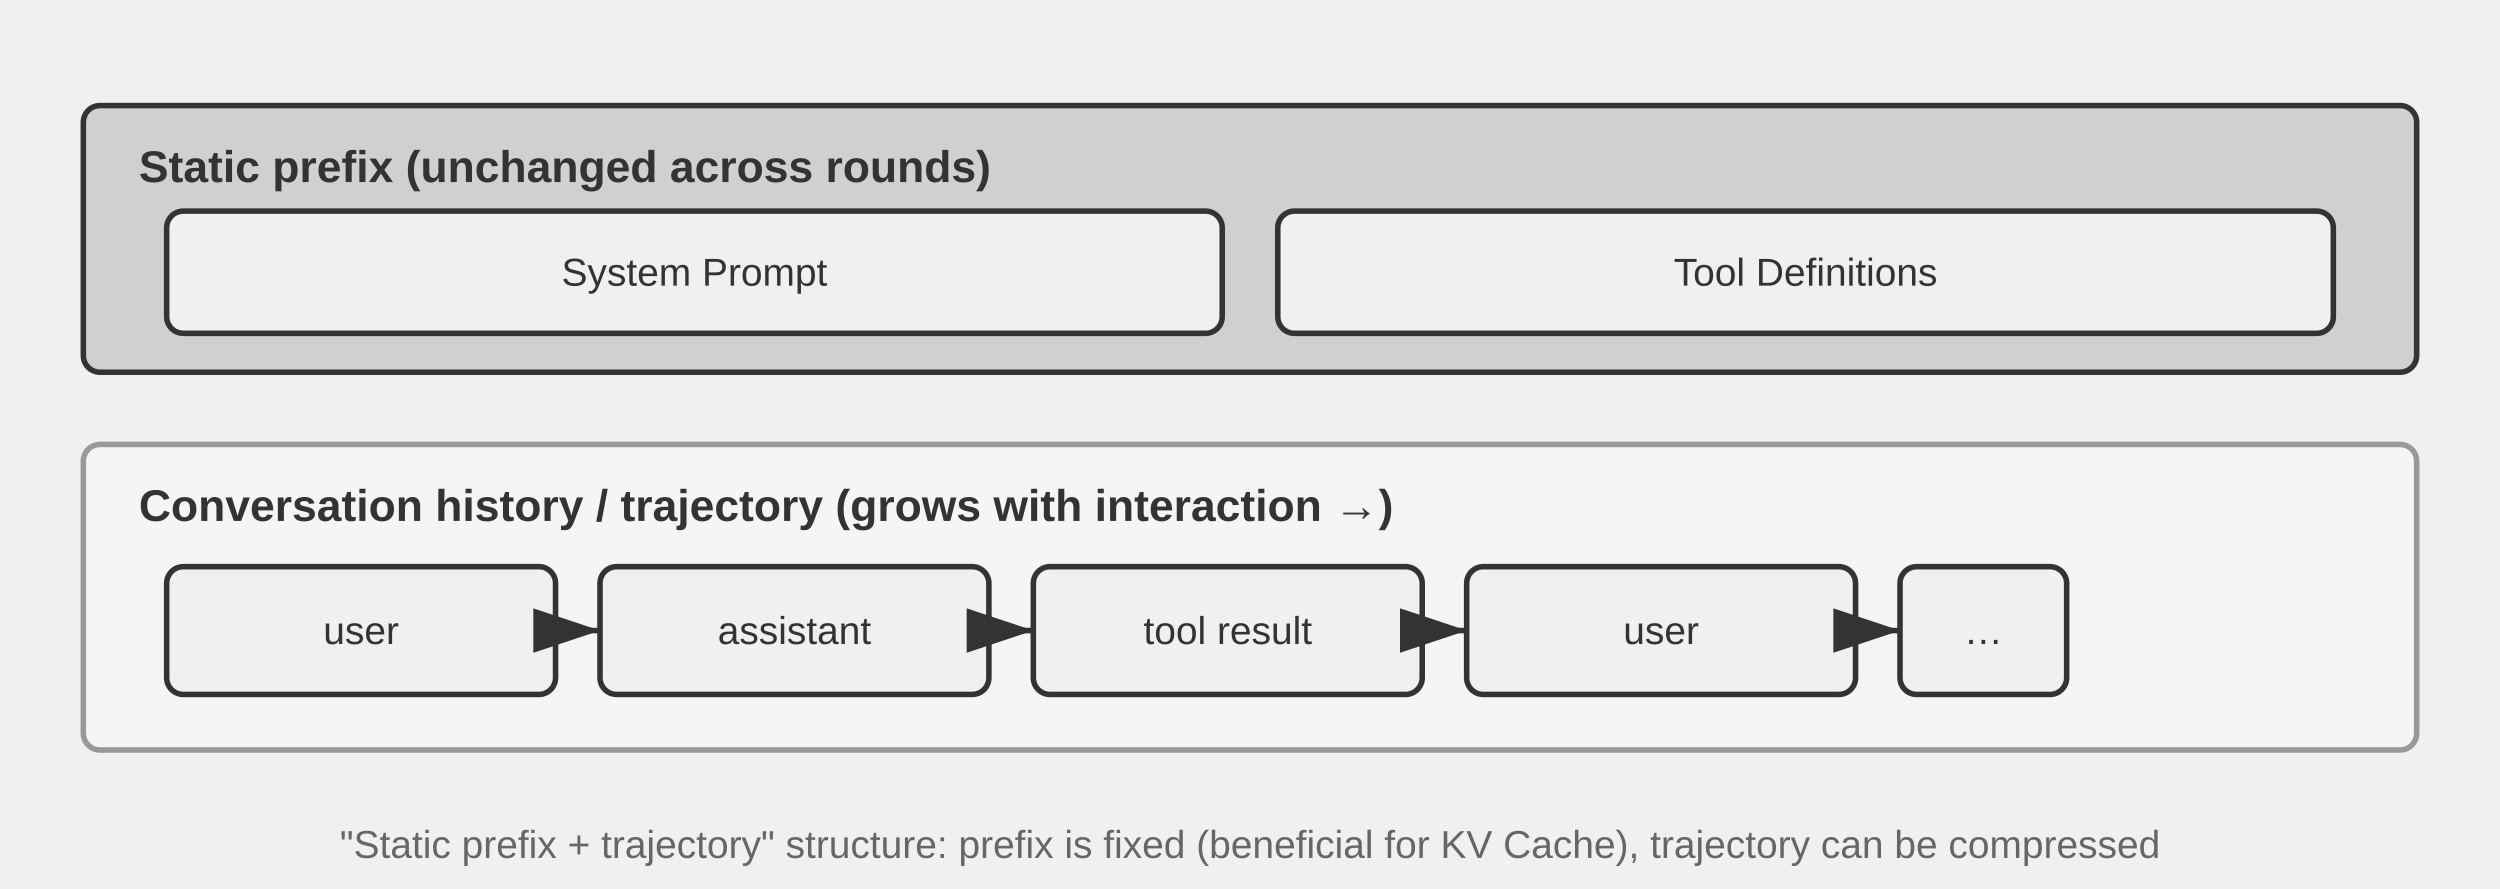
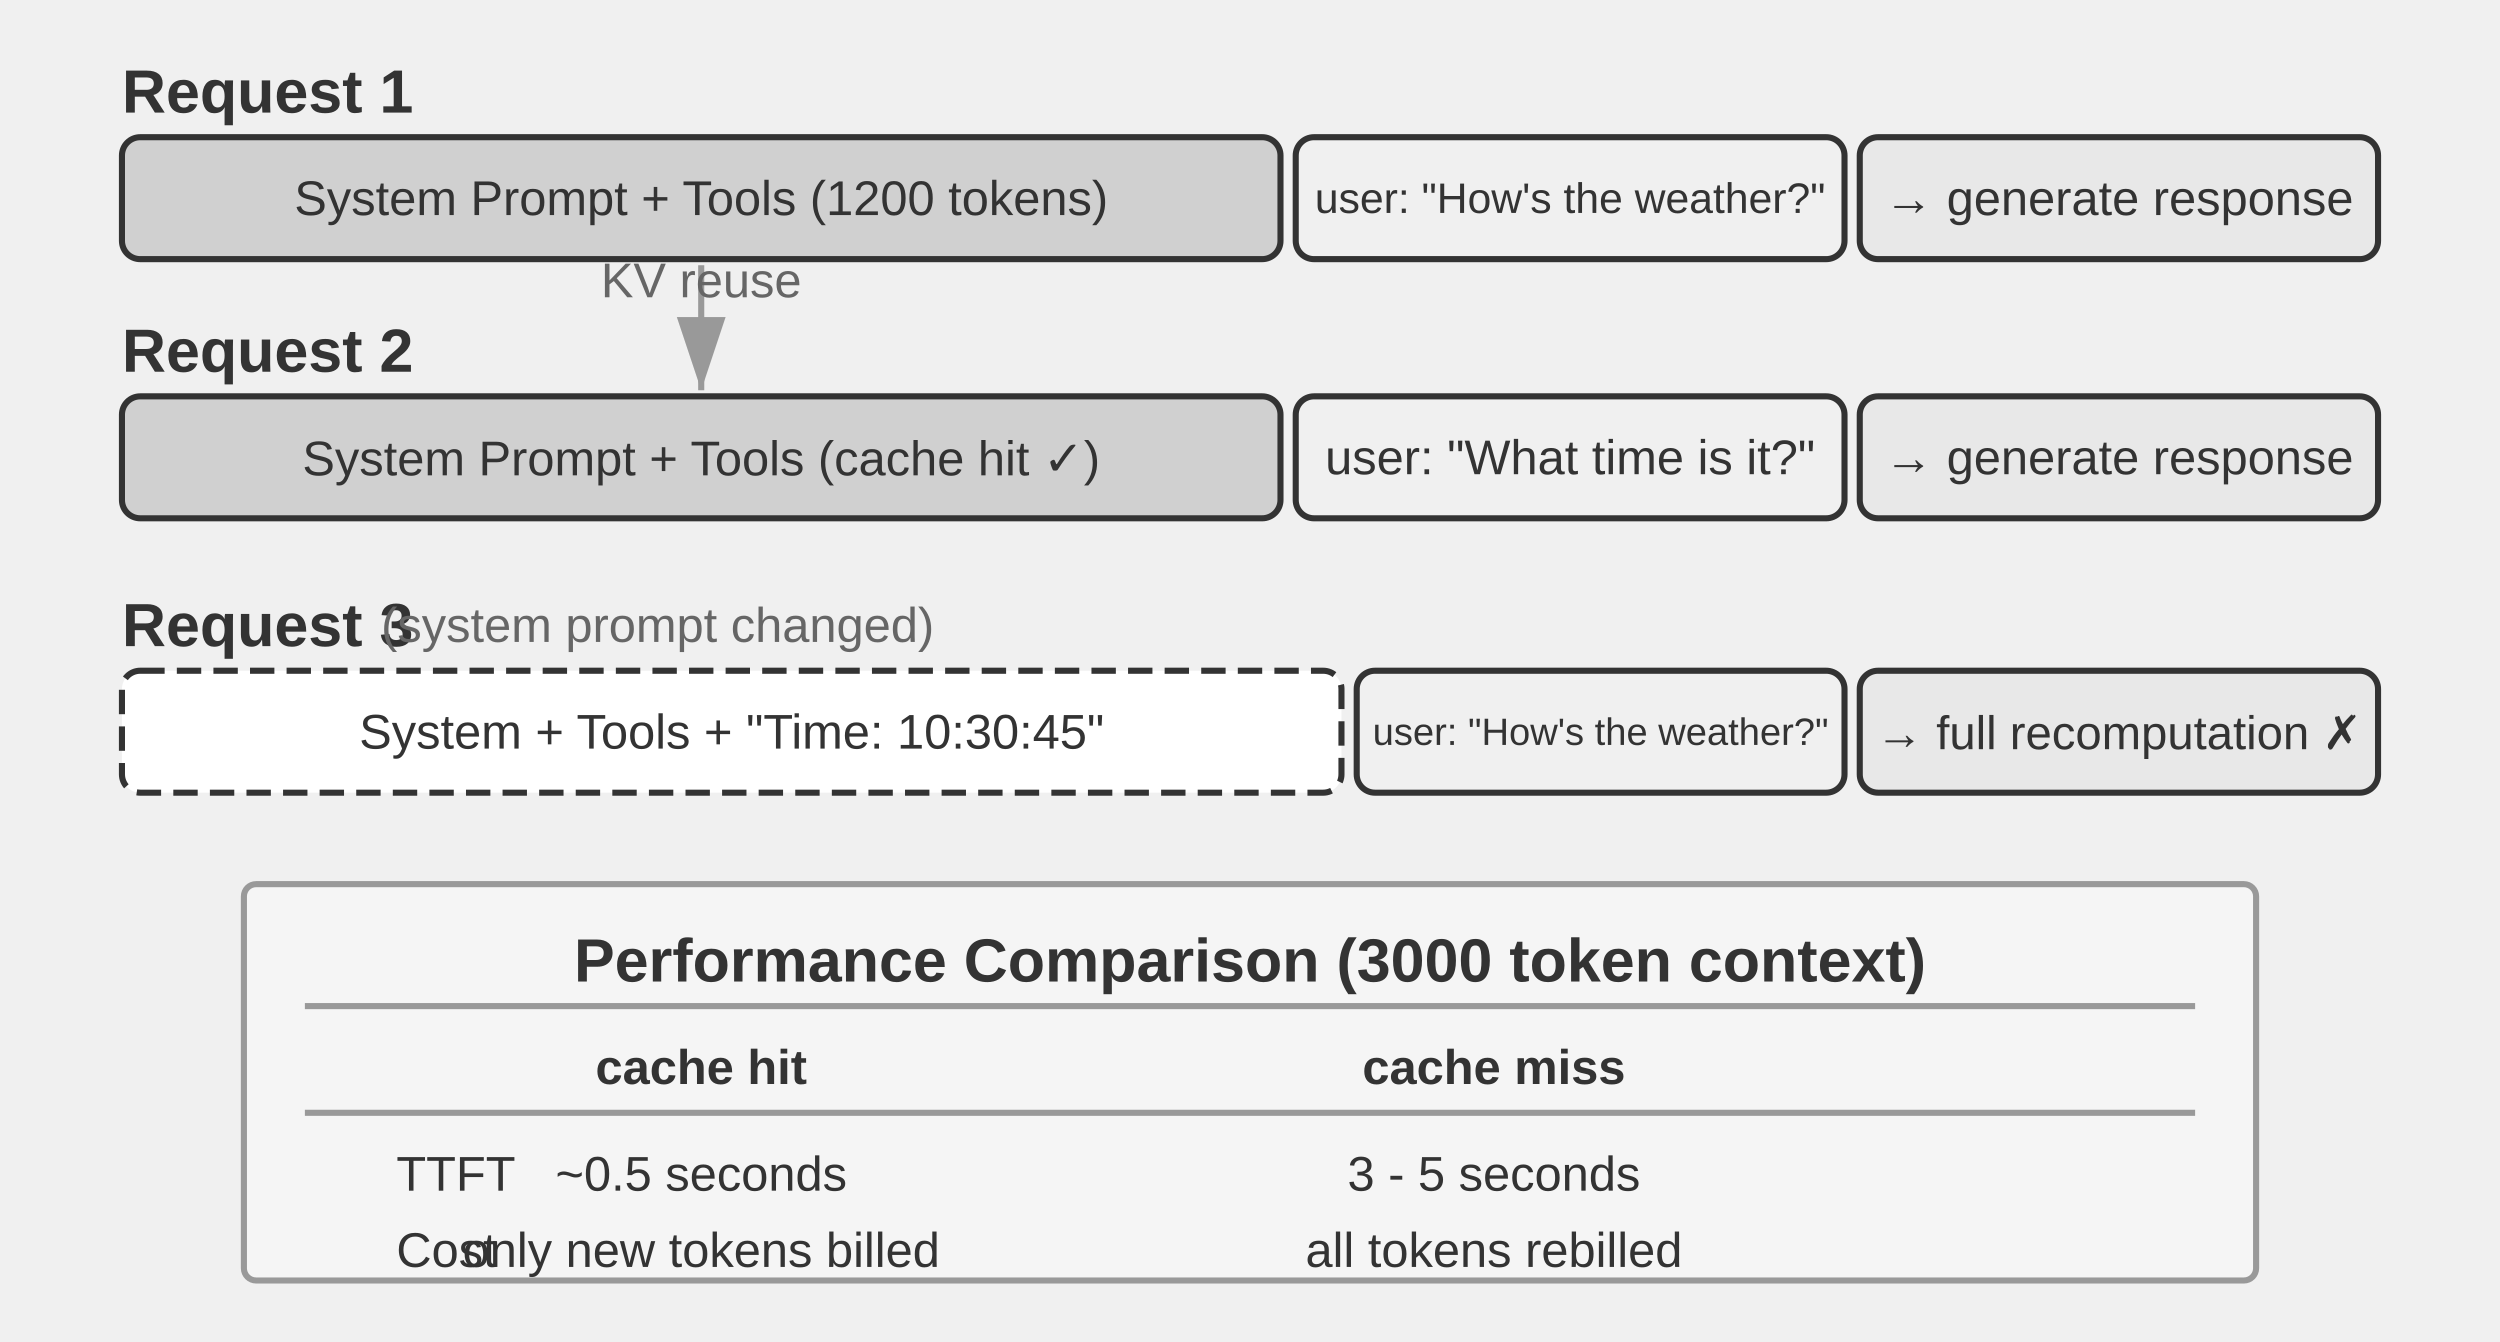
- <svg xmlns="http://www.w3.org/2000/svg" viewBox="0 40 900 320" width="900" height="320" style="background:#ffffff">
+ <svg xmlns="http://www.w3.org/2000/svg" viewBox="0 40 820 440" width="820" height="440" style="background:#ffffff">
  <defs>
    <marker id="ah" markerWidth="12" markerHeight="8" refX="12" refY="4" orient="auto">
      <polygon points="0 0, 12 4, 0 8" fill="#333333" />
    </marker>
    <marker id="ah-light" markerWidth="12" markerHeight="8" refX="12" refY="4" orient="auto">
      <polygon points="0 0, 12 4, 0 8" fill="#999999" />
    </marker>
  </defs>
-   <rect x="30" y="78" width="840" height="96" rx="6" fill="#d0d0d0" stroke="#333333" stroke-width="2" />
-   <text x="50" y="100" font-family="Arial, 'Helvetica Neue', Helvetica, 'PingFang SC', 'Microsoft YaHei', sans-serif" font-size="16" fill="#333333" text-anchor="start" dominant-baseline="central" font-weight="bold">Static prefix (unchanged across rounds)</text>
-   <rect x="60" y="116" width="380" height="44" rx="6" fill="#f0f0f0" stroke="#333333" stroke-width="2" />
-   <text x="250" y="138" font-family="Arial, 'Helvetica Neue', Helvetica, 'PingFang SC', 'Microsoft YaHei', sans-serif" font-size="14" fill="#333333" text-anchor="middle" dominant-baseline="central" font-weight="normal">System Prompt</text>
-   <rect x="460" y="116" width="380" height="44" rx="6" fill="#f0f0f0" stroke="#333333" stroke-width="2" />
-   <text x="650" y="138" font-family="Arial, 'Helvetica Neue', Helvetica, 'PingFang SC', 'Microsoft YaHei', sans-serif" font-size="14" fill="#333333" text-anchor="middle" dominant-baseline="central" font-weight="normal">Tool Definitions</text>
-   <rect x="30" y="200" width="840" height="110" rx="6" fill="#f5f5f5" stroke="#999999" stroke-width="2" />
-   <text x="50" y="222" font-family="Arial, 'Helvetica Neue', Helvetica, 'PingFang SC', 'Microsoft YaHei', sans-serif" font-size="16" fill="#333333" text-anchor="start" dominant-baseline="central" font-weight="bold">Conversation history / trajectory (grows with interaction →)</text>
-   <rect x="60" y="244" width="140" height="46" rx="6" fill="#f0f0f0" stroke="#333333" stroke-width="2" />
-   <text x="130.0" y="267" font-family="Arial, 'Helvetica Neue', Helvetica, 'PingFang SC', 'Microsoft YaHei', sans-serif" font-size="14" fill="#333333" text-anchor="middle" dominant-baseline="central" font-weight="normal">user</text>
-   <line x1="200" y1="267" x2="216" y2="267" stroke="#333333" stroke-width="2" marker-end="url(#ah)" />
-   <rect x="216" y="244" width="140" height="46" rx="6" fill="#f0f0f0" stroke="#333333" stroke-width="2" />
-   <text x="286.0" y="267" font-family="Arial, 'Helvetica Neue', Helvetica, 'PingFang SC', 'Microsoft YaHei', sans-serif" font-size="14" fill="#333333" text-anchor="middle" dominant-baseline="central" font-weight="normal">assistant</text>
-   <line x1="356" y1="267" x2="372" y2="267" stroke="#333333" stroke-width="2" marker-end="url(#ah)" />
-   <rect x="372" y="244" width="140" height="46" rx="6" fill="#f0f0f0" stroke="#333333" stroke-width="2" />
-   <text x="442.0" y="267" font-family="Arial, 'Helvetica Neue', Helvetica, 'PingFang SC', 'Microsoft YaHei', sans-serif" font-size="14" fill="#333333" text-anchor="middle" dominant-baseline="central" font-weight="normal">tool result</text>
-   <line x1="512" y1="267" x2="528" y2="267" stroke="#333333" stroke-width="2" marker-end="url(#ah)" />
-   <rect x="528" y="244" width="140" height="46" rx="6" fill="#f0f0f0" stroke="#333333" stroke-width="2" />
-   <text x="598.0" y="267" font-family="Arial, 'Helvetica Neue', Helvetica, 'PingFang SC', 'Microsoft YaHei', sans-serif" font-size="14" fill="#333333" text-anchor="middle" dominant-baseline="central" font-weight="normal">user</text>
-   <line x1="668" y1="267" x2="684" y2="267" stroke="#333333" stroke-width="2" marker-end="url(#ah)" />
-   <rect x="684" y="244" width="60" height="46" rx="6" fill="#f0f0f0" stroke="#333333" stroke-width="2" />
-   <text x="714.0" y="267" font-family="Arial, 'Helvetica Neue', Helvetica, 'PingFang SC', 'Microsoft YaHei', sans-serif" font-size="14" fill="#333333" text-anchor="middle" dominant-baseline="central" font-weight="normal">…</text>
-   <text x="450" y="344" font-family="Arial, 'Helvetica Neue', Helvetica, 'PingFang SC', 'Microsoft YaHei', sans-serif" font-size="14" fill="#666666" text-anchor="middle" dominant-baseline="central" font-weight="normal">"Static prefix + trajectory" structure: prefix is fixed (beneficial for KV Cache), trajectory can be compressed</text>
+   <text x="40" y="70" font-family="Arial, 'Helvetica Neue', Helvetica, 'PingFang SC', 'Microsoft YaHei', sans-serif" font-size="20" fill="#333333" text-anchor="start" dominant-baseline="central" font-weight="bold">Request 1</text>
+   <rect x="40" y="85" width="380" height="40" rx="6" fill="#d0d0d0" stroke="#333333" stroke-width="2" />
+   <text x="230" y="105" font-family="Arial, 'Helvetica Neue', Helvetica, 'PingFang SC', 'Microsoft YaHei', sans-serif" font-size="16" fill="#333333" text-anchor="middle" dominant-baseline="central" font-weight="normal">System Prompt + Tools (1200 tokens)</text>
+   <rect x="425" y="85" width="180" height="40" rx="6" fill="#f0f0f0" stroke="#333333" stroke-width="2" />
+   <text x="515" y="105" font-family="Arial, 'Helvetica Neue', Helvetica, 'PingFang SC', 'Microsoft YaHei', sans-serif" font-size="14" fill="#333333" text-anchor="middle" dominant-baseline="central" font-weight="normal">user: "How's the weather?"</text>
+   <rect x="610" y="85" width="170" height="40" rx="6" fill="#e8e8e8" stroke="#333333" stroke-width="2" />
+   <text x="695" y="105" font-family="Arial, 'Helvetica Neue', Helvetica, 'PingFang SC', 'Microsoft YaHei', sans-serif" font-size="16" fill="#333333" text-anchor="middle" dominant-baseline="central" font-weight="normal">→ generate response</text>
+   <text x="40" y="155" font-family="Arial, 'Helvetica Neue', Helvetica, 'PingFang SC', 'Microsoft YaHei', sans-serif" font-size="20" fill="#333333" text-anchor="start" dominant-baseline="central" font-weight="bold">Request 2</text>
+   <rect x="40" y="170" width="380" height="40" rx="6" fill="#d0d0d0" stroke="#333333" stroke-width="2" />
+   <text x="230" y="190" font-family="Arial, 'Helvetica Neue', Helvetica, 'PingFang SC', 'Microsoft YaHei', sans-serif" font-size="16" fill="#333333" text-anchor="middle" dominant-baseline="central" font-weight="normal">System Prompt + Tools (cache hit ✓)</text>
+   <rect x="425" y="170" width="180" height="40" rx="6" fill="#f0f0f0" stroke="#333333" stroke-width="2" />
+   <text x="515" y="190" font-family="Arial, 'Helvetica Neue', Helvetica, 'PingFang SC', 'Microsoft YaHei', sans-serif" font-size="16" fill="#333333" text-anchor="middle" dominant-baseline="central" font-weight="normal">user: "What time is it?"</text>
+   <rect x="610" y="170" width="170" height="40" rx="6" fill="#e8e8e8" stroke="#333333" stroke-width="2" />
+   <text x="695" y="190" font-family="Arial, 'Helvetica Neue', Helvetica, 'PingFang SC', 'Microsoft YaHei', sans-serif" font-size="16" fill="#333333" text-anchor="middle" dominant-baseline="central" font-weight="normal">→ generate response</text>
+   <line x1="230" y1="127" x2="230" y2="168" stroke="#999999" stroke-width="2" marker-end="url(#ah-light)" />
+   <text x="230.0" y="137.5" font-family="Arial, 'Helvetica Neue', Helvetica, 'PingFang SC', 'Microsoft YaHei', sans-serif" font-size="16" fill="#666666" text-anchor="middle">KV reuse</text>
+   <text x="40" y="245" font-family="Arial, 'Helvetica Neue', Helvetica, 'PingFang SC', 'Microsoft YaHei', sans-serif" font-size="20" fill="#333333" text-anchor="start" dominant-baseline="central" font-weight="bold">Request 3</text>
+   <text x="125" y="245" font-family="Arial, 'Helvetica Neue', Helvetica, 'PingFang SC', 'Microsoft YaHei', sans-serif" font-size="16" fill="#666666" text-anchor="start" dominant-baseline="central" font-weight="normal">(system prompt changed)</text>
+   <rect x="40" y="260" width="400" height="40" rx="6" fill="#ffffff" stroke="#333333" stroke-width="2" stroke-dasharray="8,4" />
+   <text x="240" y="280" font-family="Arial, 'Helvetica Neue', Helvetica, 'PingFang SC', 'Microsoft YaHei', sans-serif" font-size="16" fill="#333333" text-anchor="middle" dominant-baseline="central" font-weight="normal">System + Tools + "Time: 10:30:45"</text>
+   <rect x="445" y="260" width="160" height="40" rx="6" fill="#f0f0f0" stroke="#333333" stroke-width="2" />
+   <text x="525" y="280" font-family="Arial, 'Helvetica Neue', Helvetica, 'PingFang SC', 'Microsoft YaHei', sans-serif" font-size="12.5" fill="#333333" text-anchor="middle" dominant-baseline="central" font-weight="normal">user: "How's the weather?"</text>
+   <rect x="610" y="260" width="170" height="40" rx="6" fill="#e8e8e8" stroke="#333333" stroke-width="2" />
+   <text x="695" y="280" font-family="Arial, 'Helvetica Neue', Helvetica, 'PingFang SC', 'Microsoft YaHei', sans-serif" font-size="15.5" fill="#333333" text-anchor="middle" dominant-baseline="central" font-weight="normal">→ full recomputation ✗</text>
+   <rect x="80" y="330" width="660" height="130" rx="4" fill="#f5f5f5" stroke="#999999" stroke-width="2" />
+   <text x="410" y="355" font-family="Arial, 'Helvetica Neue', Helvetica, 'PingFang SC', 'Microsoft YaHei', sans-serif" font-size="20" fill="#333333" text-anchor="middle" dominant-baseline="central" font-weight="bold">Performance Comparison (3000 token context)</text>
+   <line x1="100" y1="370" x2="720" y2="370" stroke="#999999" stroke-width="2" />
+   <text x="230" y="390" font-family="Arial, 'Helvetica Neue', Helvetica, 'PingFang SC', 'Microsoft YaHei', sans-serif" font-size="16" fill="#333333" text-anchor="middle" dominant-baseline="central" font-weight="bold">cache hit</text>
+   <text x="490" y="390" font-family="Arial, 'Helvetica Neue', Helvetica, 'PingFang SC', 'Microsoft YaHei', sans-serif" font-size="16" fill="#333333" text-anchor="middle" dominant-baseline="central" font-weight="bold">cache miss</text>
+   <line x1="100" y1="405" x2="720" y2="405" stroke="#999999" stroke-width="2" />
+   <text x="130" y="425" font-family="Arial, 'Helvetica Neue', Helvetica, 'PingFang SC', 'Microsoft YaHei', sans-serif" font-size="16" fill="#333333" text-anchor="start" dominant-baseline="central" font-weight="normal">TTFT</text>
+   <text x="230" y="425" font-family="Arial, 'Helvetica Neue', Helvetica, 'PingFang SC', 'Microsoft YaHei', sans-serif" font-size="16" fill="#333333" text-anchor="middle" dominant-baseline="central" font-weight="normal">~0.5 seconds</text>
+   <text x="490" y="425" font-family="Arial, 'Helvetica Neue', Helvetica, 'PingFang SC', 'Microsoft YaHei', sans-serif" font-size="16" fill="#333333" text-anchor="middle" dominant-baseline="central" font-weight="normal">3 - 5 seconds</text>
+   <text x="130" y="450" font-family="Arial, 'Helvetica Neue', Helvetica, 'PingFang SC', 'Microsoft YaHei', sans-serif" font-size="16" fill="#333333" text-anchor="start" dominant-baseline="central" font-weight="normal">Cost</text>
+   <text x="230" y="450" font-family="Arial, 'Helvetica Neue', Helvetica, 'PingFang SC', 'Microsoft YaHei', sans-serif" font-size="16" fill="#333333" text-anchor="middle" dominant-baseline="central" font-weight="normal">only new tokens billed</text>
+   <text x="490" y="450" font-family="Arial, 'Helvetica Neue', Helvetica, 'PingFang SC', 'Microsoft YaHei', sans-serif" font-size="16" fill="#333333" text-anchor="middle" dominant-baseline="central" font-weight="normal">all tokens rebilled</text>
</svg>
